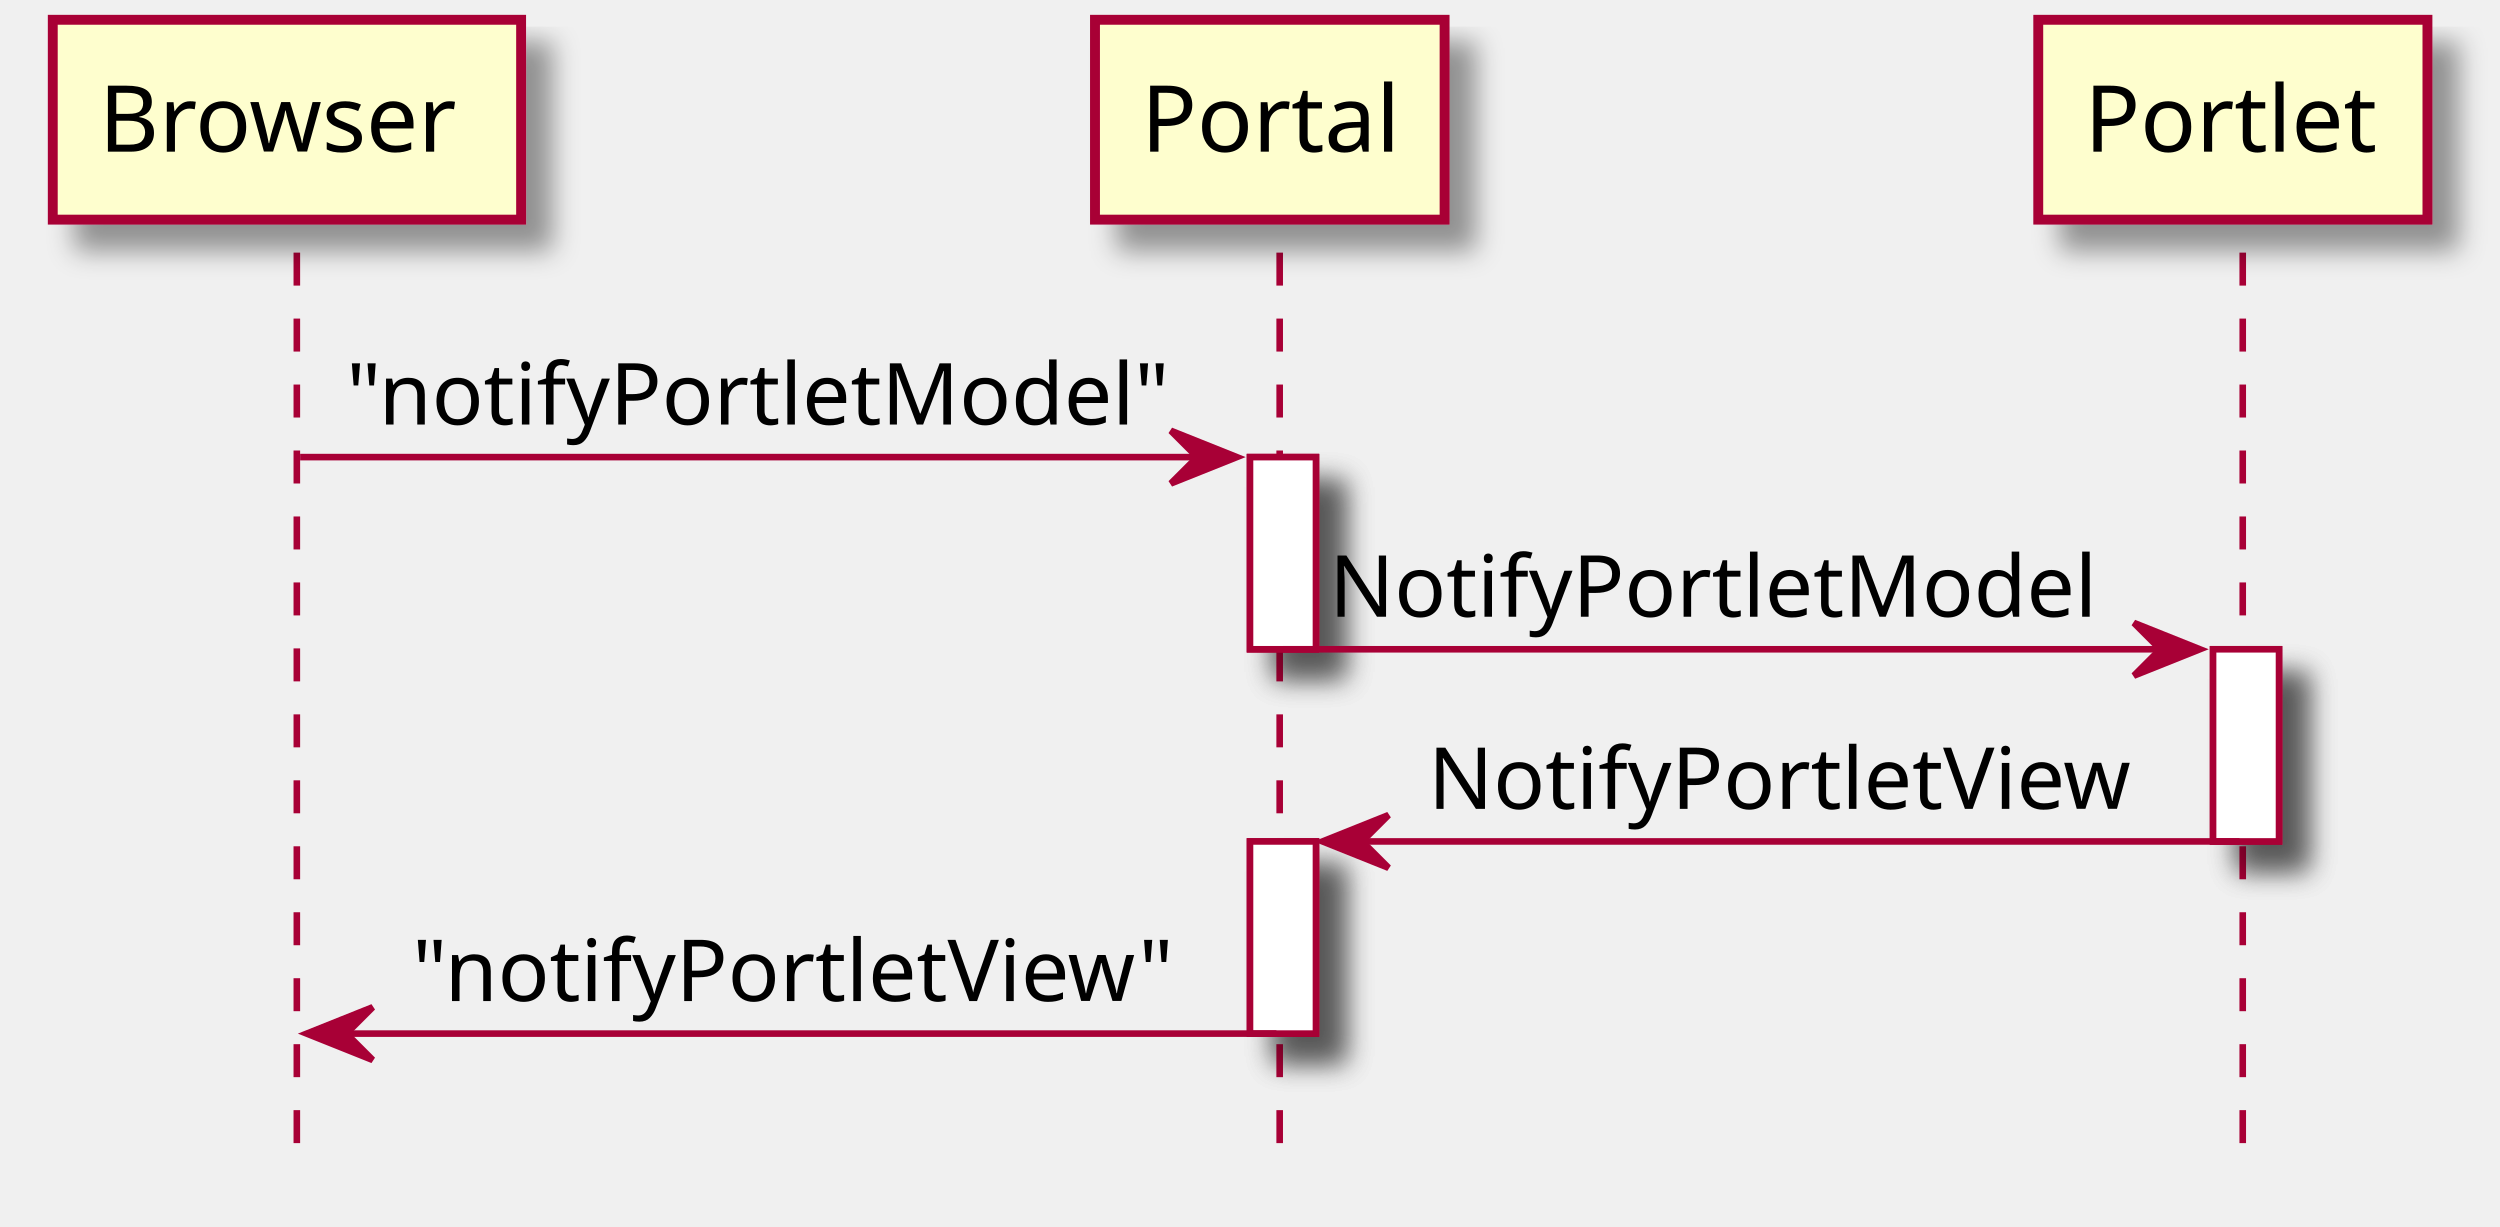
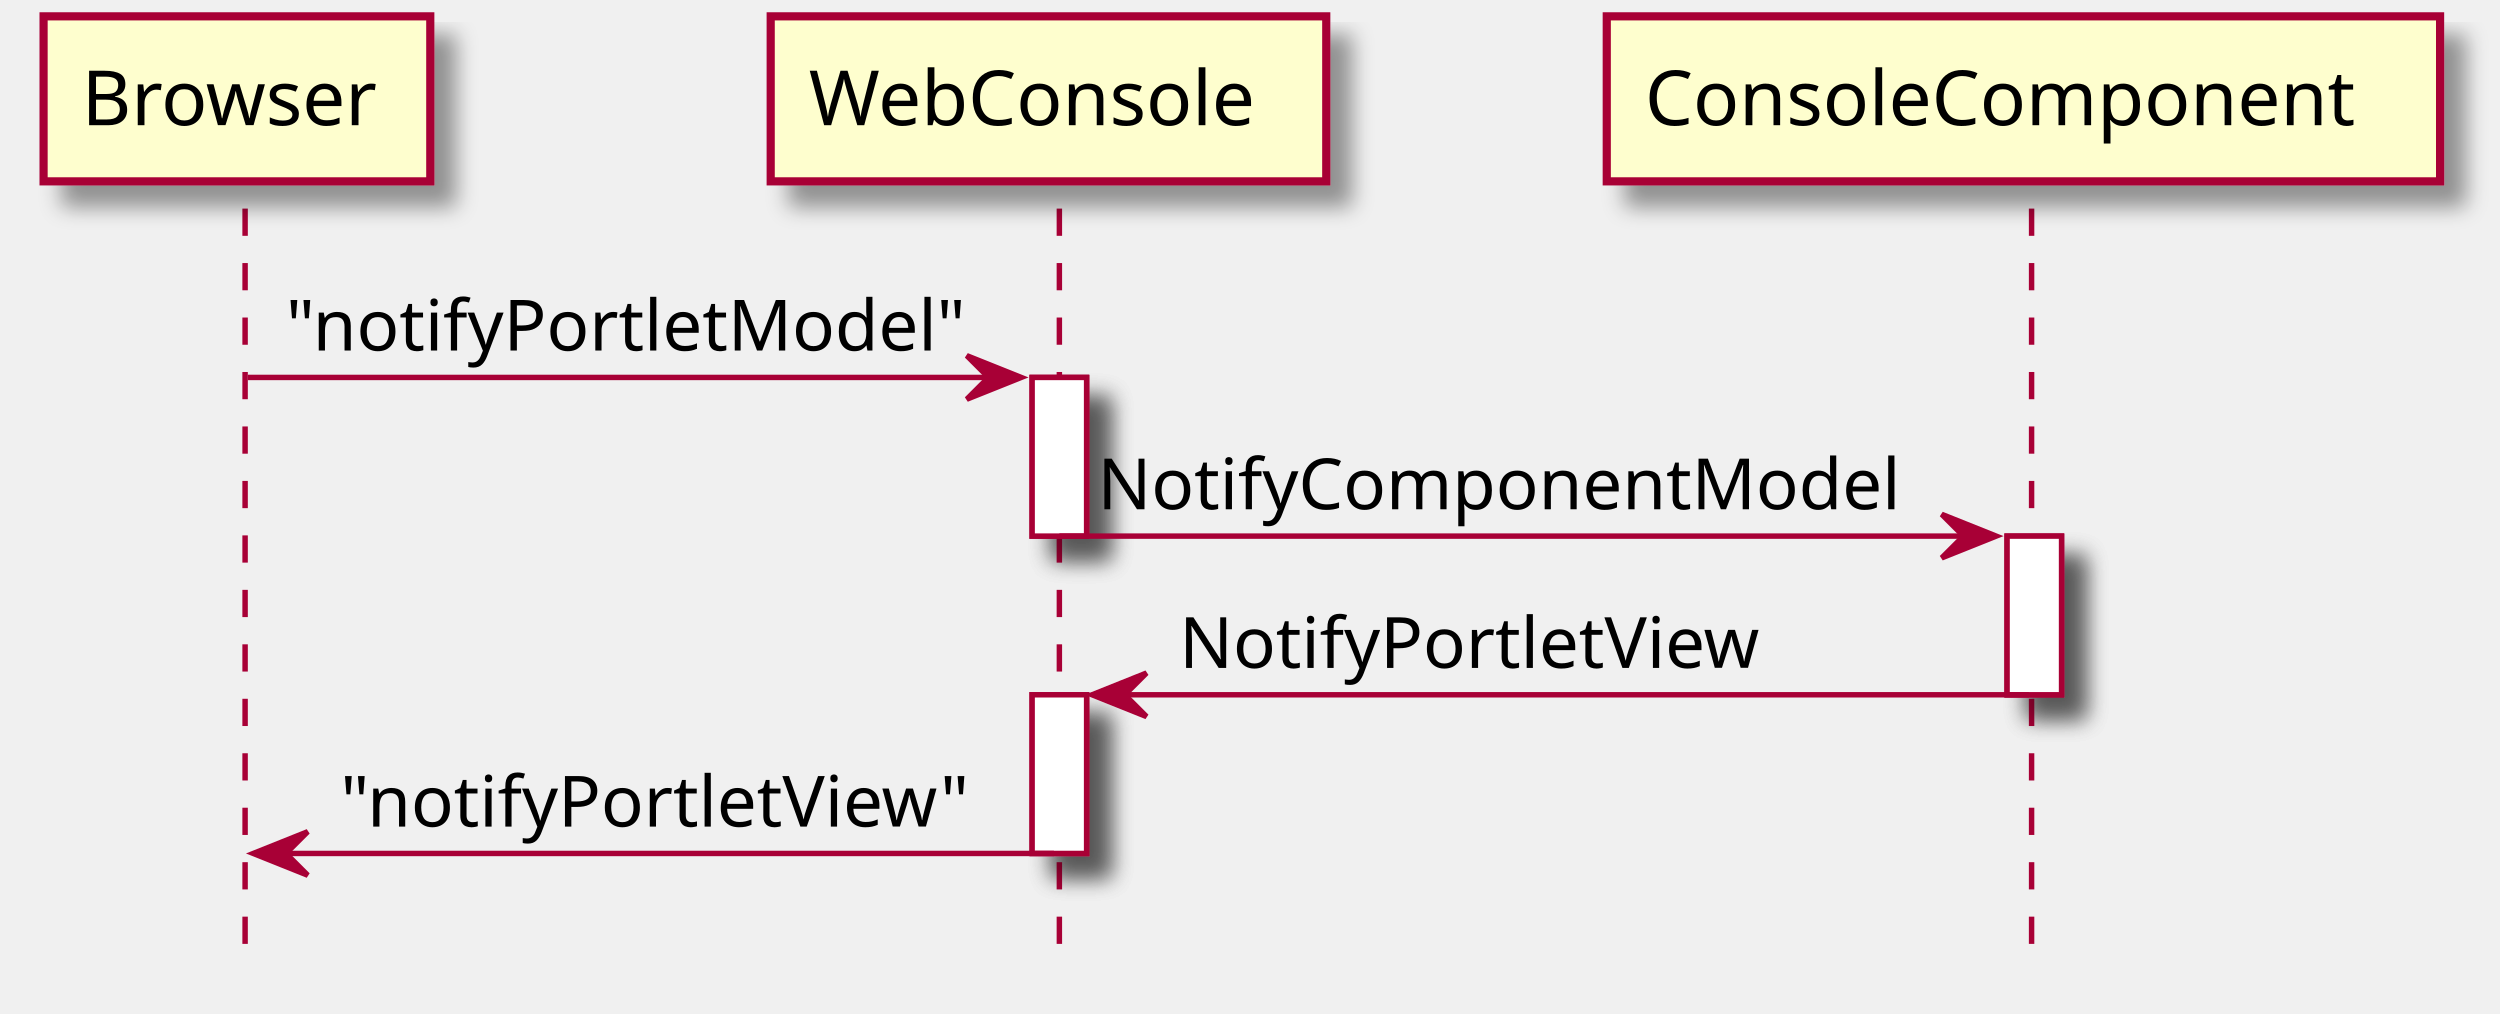
- <svg xmlns="http://www.w3.org/2000/svg" contentScriptType="application/ecmascript" contentStyleType="text/css" height="186px" preserveAspectRatio="none" style="width:379px;height:186px;" version="1.1" viewBox="0 0 379 186" width="379px" zoomAndPan="magnify">
+ <svg xmlns="http://www.w3.org/2000/svg" contentScriptType="application/ecmascript" contentStyleType="text/css" height="186px" preserveAspectRatio="none" style="width:459px;height:186px;" version="1.1" viewBox="0 0 459 186" width="459px" zoomAndPan="magnify">
  <defs>
-     <filter height="300%" id="f1qsmcmza12u4u" width="300%" x="-1" y="-1">
+     <filter height="300%" id="frhf31dipblf3" width="300%" x="-1" y="-1">
      <feGaussianBlur result="blurOut" stdDeviation="2.0" />
      <feColorMatrix in="blurOut" result="blurOut2" type="matrix" values="0 0 0 0 0 0 0 0 0 0 0 0 0 0 0 0 0 0 .4 0" />
      <feOffset dx="4.0" dy="4.0" in="blurOut2" result="blurOut3" />
      <feBlend in="SourceGraphic" in2="blurOut3" mode="normal" />
    </filter>
  </defs>
  <g>
-     <rect fill="#FFFFFF" filter="url(#f1qsmcmza12u4u)" height="29.133" style="stroke: #A80036; stroke-width: 1.0;" width="10" x="189.5" y="69.297" />
-     <rect fill="#FFFFFF" filter="url(#f1qsmcmza12u4u)" height="29.133" style="stroke: #A80036; stroke-width: 1.0;" width="10" x="189.5" y="127.562" />
-     <rect fill="#FFFFFF" filter="url(#f1qsmcmza12u4u)" height="29.133" style="stroke: #A80036; stroke-width: 1.0;" width="10" x="335.5" y="98.43" />
+     <rect fill="#FFFFFF" filter="url(#frhf31dipblf3)" height="29.133" style="stroke: #A80036; stroke-width: 1.0;" width="10" x="189.5" y="69.297" />
+     <rect fill="#FFFFFF" filter="url(#frhf31dipblf3)" height="29.133" style="stroke: #A80036; stroke-width: 1.0;" width="10" x="189.5" y="127.562" />
+     <rect fill="#FFFFFF" filter="url(#frhf31dipblf3)" height="29.133" style="stroke: #A80036; stroke-width: 1.0;" width="10" x="368.5" y="98.43" />
    <line style="stroke: #A80036; stroke-width: 1.0; stroke-dasharray: 5.0,5.0;" x1="45" x2="45" y1="38.297" y2="174.828" />
-     <line style="stroke: #A80036; stroke-width: 1.0; stroke-dasharray: 5.0,5.0;" x1="194" x2="194" y1="38.297" y2="174.828" />
-     <line style="stroke: #A80036; stroke-width: 1.0; stroke-dasharray: 5.0,5.0;" x1="340" x2="340" y1="38.297" y2="174.828" />
-     <rect fill="#FEFECE" filter="url(#f1qsmcmza12u4u)" height="30.297" style="stroke: #A80036; stroke-width: 1.5;" width="71" x="8" y="3" />
+     <line style="stroke: #A80036; stroke-width: 1.0; stroke-dasharray: 5.0,5.0;" x1="194.5" x2="194.5" y1="38.297" y2="174.828" />
+     <line style="stroke: #A80036; stroke-width: 1.0; stroke-dasharray: 5.0,5.0;" x1="373" x2="373" y1="38.297" y2="174.828" />
+     <rect fill="#FEFECE" filter="url(#frhf31dipblf3)" height="30.297" style="stroke: #A80036; stroke-width: 1.5;" width="71" x="8" y="3" />
    <text fill="#000000" font-family="sans-serif" font-size="14" lengthAdjust="spacingAndGlyphs" textLength="57" x="15" y="22.995">Browser</text>
-     <rect fill="#FEFECE" filter="url(#f1qsmcmza12u4u)" height="30.297" style="stroke: #A80036; stroke-width: 1.5;" width="53" x="166" y="3" />
-     <text fill="#000000" font-family="sans-serif" font-size="14" lengthAdjust="spacingAndGlyphs" textLength="39" x="173" y="22.995">Portal</text>
-     <rect fill="#FEFECE" filter="url(#f1qsmcmza12u4u)" height="30.297" style="stroke: #A80036; stroke-width: 1.5;" width="59" x="309" y="3" />
-     <text fill="#000000" font-family="sans-serif" font-size="14" lengthAdjust="spacingAndGlyphs" textLength="45" x="316" y="22.995">Portlet</text>
-     <rect fill="#FFFFFF" filter="url(#f1qsmcmza12u4u)" height="29.133" style="stroke: #A80036; stroke-width: 1.0;" width="10" x="189.5" y="69.297" />
-     <rect fill="#FFFFFF" filter="url(#f1qsmcmza12u4u)" height="29.133" style="stroke: #A80036; stroke-width: 1.0;" width="10" x="189.5" y="127.562" />
-     <rect fill="#FFFFFF" filter="url(#f1qsmcmza12u4u)" height="29.133" style="stroke: #A80036; stroke-width: 1.0;" width="10" x="335.5" y="98.43" />
+     <rect fill="#FEFECE" filter="url(#frhf31dipblf3)" height="30.297" style="stroke: #A80036; stroke-width: 1.5;" width="102" x="141.5" y="3" />
+     <text fill="#000000" font-family="sans-serif" font-size="14" lengthAdjust="spacingAndGlyphs" textLength="88" x="148.5" y="22.995">WebConsole</text>
+     <rect fill="#FEFECE" filter="url(#frhf31dipblf3)" height="30.297" style="stroke: #A80036; stroke-width: 1.5;" width="153" x="295" y="3" />
+     <text fill="#000000" font-family="sans-serif" font-size="14" lengthAdjust="spacingAndGlyphs" textLength="139" x="302" y="22.995">ConsoleComponent</text>
+     <rect fill="#FFFFFF" filter="url(#frhf31dipblf3)" height="29.133" style="stroke: #A80036; stroke-width: 1.0;" width="10" x="189.5" y="69.297" />
+     <rect fill="#FFFFFF" filter="url(#frhf31dipblf3)" height="29.133" style="stroke: #A80036; stroke-width: 1.0;" width="10" x="189.5" y="127.562" />
+     <rect fill="#FFFFFF" filter="url(#frhf31dipblf3)" height="29.133" style="stroke: #A80036; stroke-width: 1.0;" width="10" x="368.5" y="98.43" />
    <polygon fill="#A80036" points="177.5,65.297,187.5,69.297,177.5,73.297,181.5,69.297" style="stroke: #A80036; stroke-width: 1.0;" />
    <line style="stroke: #A80036; stroke-width: 1.0;" x1="45.5" x2="183.5" y1="69.297" y2="69.297" />
    <text fill="#000000" font-family="sans-serif" font-size="13" lengthAdjust="spacingAndGlyphs" textLength="125" x="52.5" y="64.364">"notifyPortletModel"</text>
-     <polygon fill="#A80036" points="323.5,94.43,333.5,98.43,323.5,102.43,327.5,98.43" style="stroke: #A80036; stroke-width: 1.0;" />
-     <line style="stroke: #A80036; stroke-width: 1.0;" x1="194.5" x2="329.5" y1="98.43" y2="98.43" />
-     <text fill="#000000" font-family="sans-serif" font-size="13" lengthAdjust="spacingAndGlyphs" textLength="117" x="201.5" y="93.497">NotifyPortletModel</text>
+     <polygon fill="#A80036" points="356.5,94.43,366.5,98.43,356.5,102.43,360.5,98.43" style="stroke: #A80036; stroke-width: 1.0;" />
+     <line style="stroke: #A80036; stroke-width: 1.0;" x1="194.5" x2="362.5" y1="98.43" y2="98.43" />
+     <text fill="#000000" font-family="sans-serif" font-size="13" lengthAdjust="spacingAndGlyphs" textLength="150" x="201.5" y="93.497">NotifyComponentModel</text>
    <polygon fill="#A80036" points="210.5,123.562,200.5,127.562,210.5,131.562,206.5,127.562" style="stroke: #A80036; stroke-width: 1.0;" />
-     <line style="stroke: #A80036; stroke-width: 1.0;" x1="204.5" x2="339.5" y1="127.562" y2="127.562" />
+     <line style="stroke: #A80036; stroke-width: 1.0;" x1="204.5" x2="372.5" y1="127.562" y2="127.562" />
    <text fill="#000000" font-family="sans-serif" font-size="13" lengthAdjust="spacingAndGlyphs" textLength="108" x="216.5" y="122.629">NotifyPortletView</text>
    <polygon fill="#A80036" points="56.5,152.695,46.5,156.695,56.5,160.695,52.5,156.695" style="stroke: #A80036; stroke-width: 1.0;" />
    <line style="stroke: #A80036; stroke-width: 1.0;" x1="50.5" x2="193.5" y1="156.695" y2="156.695" />
    <text fill="#000000" font-family="sans-serif" font-size="13" lengthAdjust="spacingAndGlyphs" textLength="116" x="62.5" y="151.762">"notifyPortletView"</text>
  </g>
</svg>
